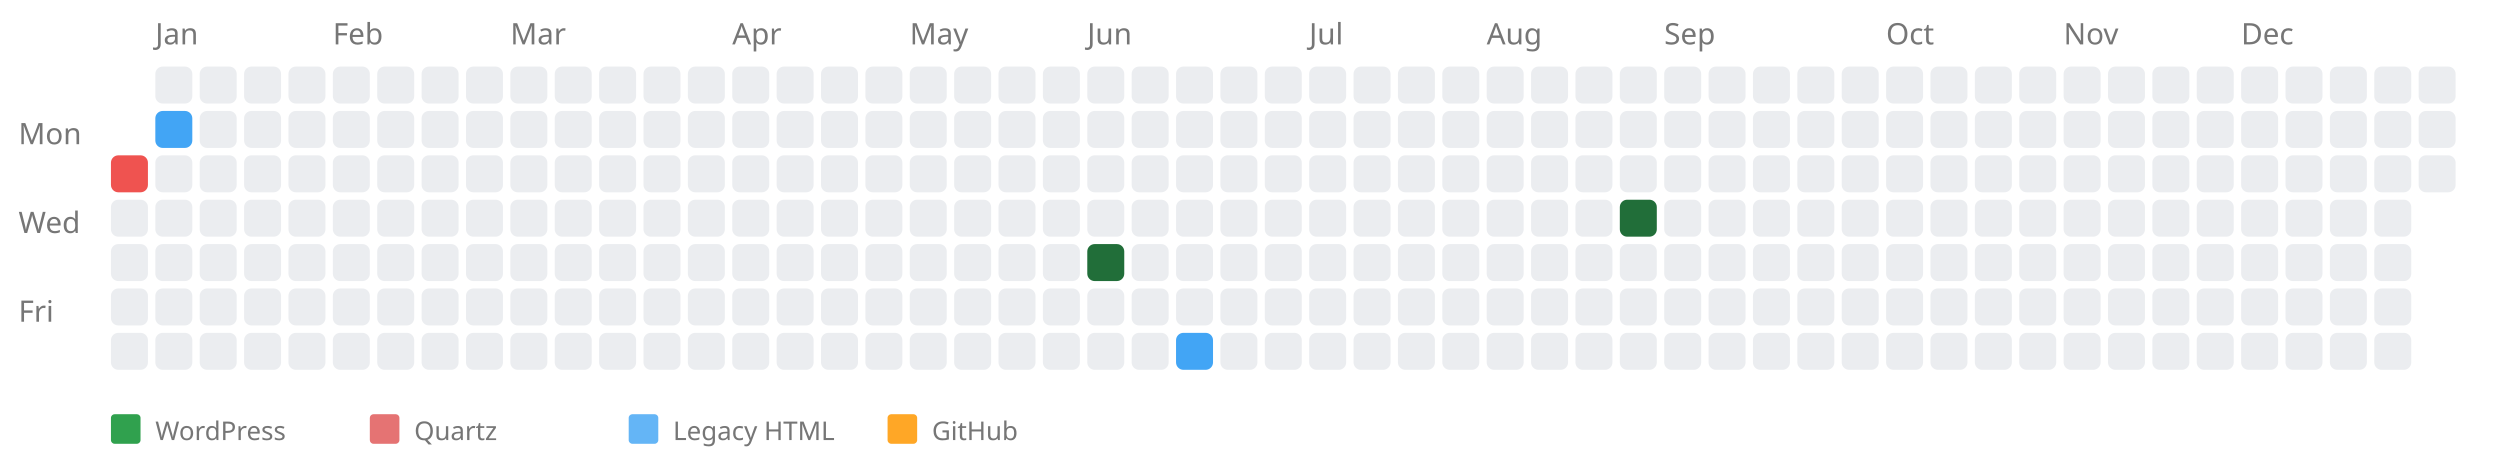
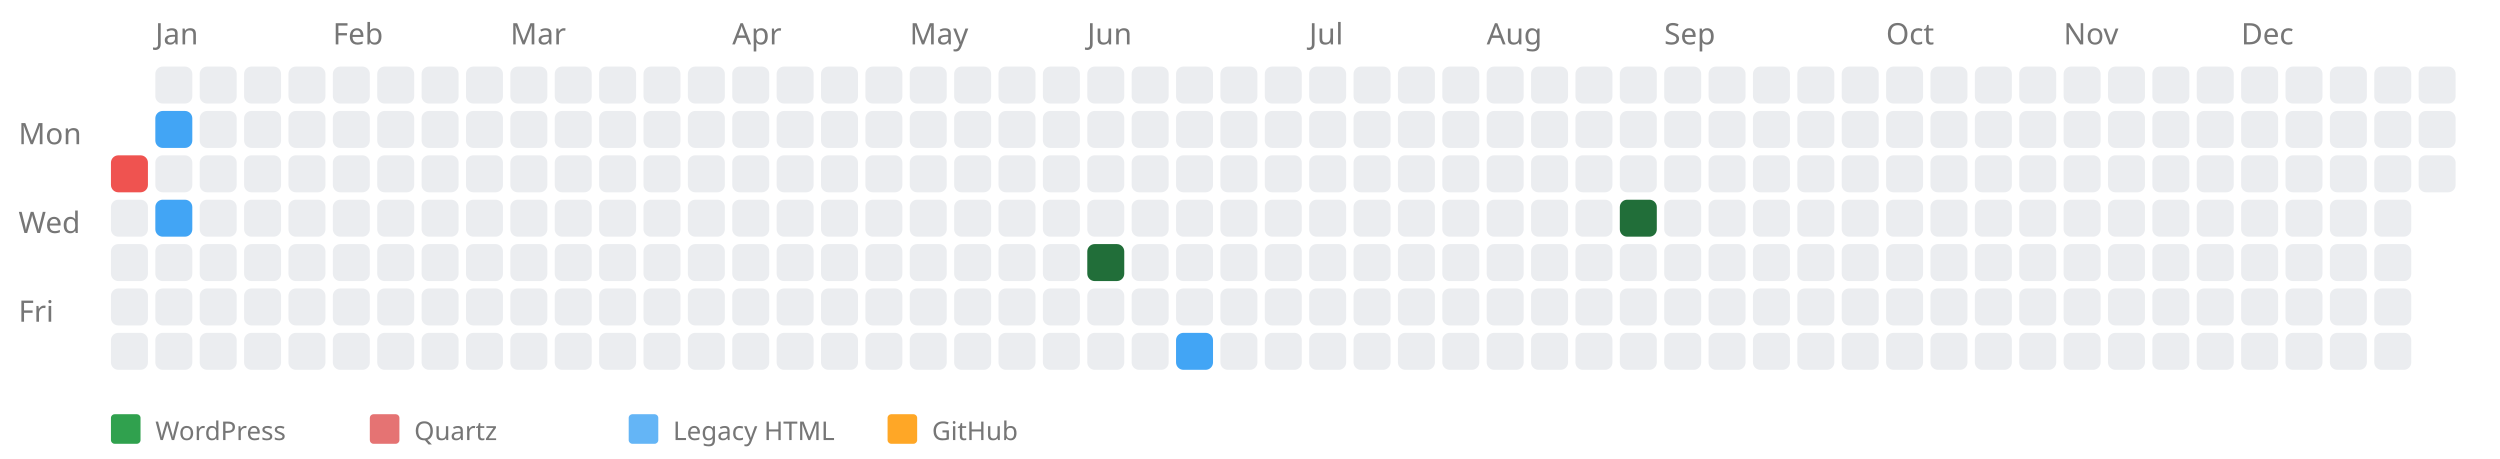
<svg xmlns="http://www.w3.org/2000/svg" width="676" height="124" style="background-color: white;">
  <text x="5" y="39" font-family="sans-serif" font-size="8" fill="#767676">Mon</text>
  <text x="5" y="63" font-family="sans-serif" font-size="8" fill="#767676">Wed</text>
  <text x="5" y="87" font-family="sans-serif" font-size="8" fill="#767676">Fri</text>
  <a href="https://kreier.github.io/quartz/Diary/2013">
    <rect x="30" y="42" width="10" height="10" fill="#ef5350" rx="2" ry="2" />
  </a>
  <rect x="30" y="54" width="10" height="10" fill="#ebedf0" rx="2" ry="2" />
  <rect x="30" y="66" width="10" height="10" fill="#ebedf0" rx="2" ry="2" />
  <rect x="30" y="78" width="10" height="10" fill="#ebedf0" rx="2" ry="2" />
  <rect x="30" y="90" width="10" height="10" fill="#ebedf0" rx="2" ry="2" />
  <text x="42" y="12" font-family="sans-serif" font-size="8" fill="#767676">Jan</text>
  <rect x="42" y="18" width="10" height="10" fill="#ebedf0" rx="2" ry="2" />
  <a href="https://saiht.de/legacy/urlaub/2012_westeuropa.html">
    <rect x="42" y="30" width="10" height="10" fill="#42a5f5" rx="2" ry="2" />
  </a>
  <rect x="42" y="42" width="10" height="10" fill="#ebedf0" rx="2" ry="2" />
-   <rect x="42" y="54" width="10" height="10" fill="#ebedf0" rx="2" ry="2" />
+   <a href="https://saiht.de/legacy/projekte/umfang.html">
+     <rect x="42" y="54" width="10" height="10" fill="#42a5f5" rx="2" ry="2" />
+   </a>
  <rect x="42" y="66" width="10" height="10" fill="#ebedf0" rx="2" ry="2" />
  <rect x="42" y="78" width="10" height="10" fill="#ebedf0" rx="2" ry="2" />
  <rect x="42" y="90" width="10" height="10" fill="#ebedf0" rx="2" ry="2" />
  <rect x="54" y="18" width="10" height="10" fill="#ebedf0" rx="2" ry="2" />
  <rect x="54" y="30" width="10" height="10" fill="#ebedf0" rx="2" ry="2" />
  <rect x="54" y="42" width="10" height="10" fill="#ebedf0" rx="2" ry="2" />
  <rect x="54" y="54" width="10" height="10" fill="#ebedf0" rx="2" ry="2" />
  <rect x="54" y="66" width="10" height="10" fill="#ebedf0" rx="2" ry="2" />
  <rect x="54" y="78" width="10" height="10" fill="#ebedf0" rx="2" ry="2" />
  <rect x="54" y="90" width="10" height="10" fill="#ebedf0" rx="2" ry="2" />
  <rect x="66" y="18" width="10" height="10" fill="#ebedf0" rx="2" ry="2" />
  <rect x="66" y="30" width="10" height="10" fill="#ebedf0" rx="2" ry="2" />
  <rect x="66" y="42" width="10" height="10" fill="#ebedf0" rx="2" ry="2" />
  <rect x="66" y="54" width="10" height="10" fill="#ebedf0" rx="2" ry="2" />
  <rect x="66" y="66" width="10" height="10" fill="#ebedf0" rx="2" ry="2" />
  <rect x="66" y="78" width="10" height="10" fill="#ebedf0" rx="2" ry="2" />
  <rect x="66" y="90" width="10" height="10" fill="#ebedf0" rx="2" ry="2" />
  <rect x="78" y="18" width="10" height="10" fill="#ebedf0" rx="2" ry="2" />
  <rect x="78" y="30" width="10" height="10" fill="#ebedf0" rx="2" ry="2" />
  <rect x="78" y="42" width="10" height="10" fill="#ebedf0" rx="2" ry="2" />
  <rect x="78" y="54" width="10" height="10" fill="#ebedf0" rx="2" ry="2" />
  <rect x="78" y="66" width="10" height="10" fill="#ebedf0" rx="2" ry="2" />
  <rect x="78" y="78" width="10" height="10" fill="#ebedf0" rx="2" ry="2" />
  <rect x="78" y="90" width="10" height="10" fill="#ebedf0" rx="2" ry="2" />
  <text x="90" y="12" font-family="sans-serif" font-size="8" fill="#767676">Feb</text>
  <rect x="90" y="18" width="10" height="10" fill="#ebedf0" rx="2" ry="2" />
  <rect x="90" y="30" width="10" height="10" fill="#ebedf0" rx="2" ry="2" />
  <rect x="90" y="42" width="10" height="10" fill="#ebedf0" rx="2" ry="2" />
  <rect x="90" y="54" width="10" height="10" fill="#ebedf0" rx="2" ry="2" />
  <rect x="90" y="66" width="10" height="10" fill="#ebedf0" rx="2" ry="2" />
  <rect x="90" y="78" width="10" height="10" fill="#ebedf0" rx="2" ry="2" />
  <rect x="90" y="90" width="10" height="10" fill="#ebedf0" rx="2" ry="2" />
  <rect x="102" y="18" width="10" height="10" fill="#ebedf0" rx="2" ry="2" />
  <rect x="102" y="30" width="10" height="10" fill="#ebedf0" rx="2" ry="2" />
  <rect x="102" y="42" width="10" height="10" fill="#ebedf0" rx="2" ry="2" />
  <rect x="102" y="54" width="10" height="10" fill="#ebedf0" rx="2" ry="2" />
  <rect x="102" y="66" width="10" height="10" fill="#ebedf0" rx="2" ry="2" />
  <rect x="102" y="78" width="10" height="10" fill="#ebedf0" rx="2" ry="2" />
  <rect x="102" y="90" width="10" height="10" fill="#ebedf0" rx="2" ry="2" />
  <rect x="114" y="18" width="10" height="10" fill="#ebedf0" rx="2" ry="2" />
  <rect x="114" y="30" width="10" height="10" fill="#ebedf0" rx="2" ry="2" />
  <rect x="114" y="42" width="10" height="10" fill="#ebedf0" rx="2" ry="2" />
  <rect x="114" y="54" width="10" height="10" fill="#ebedf0" rx="2" ry="2" />
  <rect x="114" y="66" width="10" height="10" fill="#ebedf0" rx="2" ry="2" />
  <rect x="114" y="78" width="10" height="10" fill="#ebedf0" rx="2" ry="2" />
  <rect x="114" y="90" width="10" height="10" fill="#ebedf0" rx="2" ry="2" />
  <rect x="126" y="18" width="10" height="10" fill="#ebedf0" rx="2" ry="2" />
  <rect x="126" y="30" width="10" height="10" fill="#ebedf0" rx="2" ry="2" />
  <rect x="126" y="42" width="10" height="10" fill="#ebedf0" rx="2" ry="2" />
  <rect x="126" y="54" width="10" height="10" fill="#ebedf0" rx="2" ry="2" />
  <rect x="126" y="66" width="10" height="10" fill="#ebedf0" rx="2" ry="2" />
  <rect x="126" y="78" width="10" height="10" fill="#ebedf0" rx="2" ry="2" />
  <rect x="126" y="90" width="10" height="10" fill="#ebedf0" rx="2" ry="2" />
  <text x="138" y="12" font-family="sans-serif" font-size="8" fill="#767676">Mar</text>
  <rect x="138" y="18" width="10" height="10" fill="#ebedf0" rx="2" ry="2" />
  <rect x="138" y="30" width="10" height="10" fill="#ebedf0" rx="2" ry="2" />
  <rect x="138" y="42" width="10" height="10" fill="#ebedf0" rx="2" ry="2" />
  <rect x="138" y="54" width="10" height="10" fill="#ebedf0" rx="2" ry="2" />
  <rect x="138" y="66" width="10" height="10" fill="#ebedf0" rx="2" ry="2" />
  <rect x="138" y="78" width="10" height="10" fill="#ebedf0" rx="2" ry="2" />
  <rect x="138" y="90" width="10" height="10" fill="#ebedf0" rx="2" ry="2" />
  <rect x="150" y="18" width="10" height="10" fill="#ebedf0" rx="2" ry="2" />
  <rect x="150" y="30" width="10" height="10" fill="#ebedf0" rx="2" ry="2" />
  <rect x="150" y="42" width="10" height="10" fill="#ebedf0" rx="2" ry="2" />
  <rect x="150" y="54" width="10" height="10" fill="#ebedf0" rx="2" ry="2" />
  <rect x="150" y="66" width="10" height="10" fill="#ebedf0" rx="2" ry="2" />
  <rect x="150" y="78" width="10" height="10" fill="#ebedf0" rx="2" ry="2" />
  <rect x="150" y="90" width="10" height="10" fill="#ebedf0" rx="2" ry="2" />
  <rect x="162" y="18" width="10" height="10" fill="#ebedf0" rx="2" ry="2" />
  <rect x="162" y="30" width="10" height="10" fill="#ebedf0" rx="2" ry="2" />
  <rect x="162" y="42" width="10" height="10" fill="#ebedf0" rx="2" ry="2" />
  <rect x="162" y="54" width="10" height="10" fill="#ebedf0" rx="2" ry="2" />
  <rect x="162" y="66" width="10" height="10" fill="#ebedf0" rx="2" ry="2" />
  <rect x="162" y="78" width="10" height="10" fill="#ebedf0" rx="2" ry="2" />
  <rect x="162" y="90" width="10" height="10" fill="#ebedf0" rx="2" ry="2" />
  <rect x="174" y="18" width="10" height="10" fill="#ebedf0" rx="2" ry="2" />
  <rect x="174" y="30" width="10" height="10" fill="#ebedf0" rx="2" ry="2" />
  <rect x="174" y="42" width="10" height="10" fill="#ebedf0" rx="2" ry="2" />
  <rect x="174" y="54" width="10" height="10" fill="#ebedf0" rx="2" ry="2" />
  <rect x="174" y="66" width="10" height="10" fill="#ebedf0" rx="2" ry="2" />
  <rect x="174" y="78" width="10" height="10" fill="#ebedf0" rx="2" ry="2" />
  <rect x="174" y="90" width="10" height="10" fill="#ebedf0" rx="2" ry="2" />
  <rect x="186" y="18" width="10" height="10" fill="#ebedf0" rx="2" ry="2" />
  <rect x="186" y="30" width="10" height="10" fill="#ebedf0" rx="2" ry="2" />
  <rect x="186" y="42" width="10" height="10" fill="#ebedf0" rx="2" ry="2" />
  <rect x="186" y="54" width="10" height="10" fill="#ebedf0" rx="2" ry="2" />
  <rect x="186" y="66" width="10" height="10" fill="#ebedf0" rx="2" ry="2" />
  <rect x="186" y="78" width="10" height="10" fill="#ebedf0" rx="2" ry="2" />
  <rect x="186" y="90" width="10" height="10" fill="#ebedf0" rx="2" ry="2" />
  <text x="198" y="12" font-family="sans-serif" font-size="8" fill="#767676">Apr</text>
  <rect x="198" y="18" width="10" height="10" fill="#ebedf0" rx="2" ry="2" />
  <rect x="198" y="30" width="10" height="10" fill="#ebedf0" rx="2" ry="2" />
  <rect x="198" y="42" width="10" height="10" fill="#ebedf0" rx="2" ry="2" />
  <rect x="198" y="54" width="10" height="10" fill="#ebedf0" rx="2" ry="2" />
  <rect x="198" y="66" width="10" height="10" fill="#ebedf0" rx="2" ry="2" />
  <rect x="198" y="78" width="10" height="10" fill="#ebedf0" rx="2" ry="2" />
  <rect x="198" y="90" width="10" height="10" fill="#ebedf0" rx="2" ry="2" />
  <rect x="210" y="18" width="10" height="10" fill="#ebedf0" rx="2" ry="2" />
  <rect x="210" y="30" width="10" height="10" fill="#ebedf0" rx="2" ry="2" />
  <rect x="210" y="42" width="10" height="10" fill="#ebedf0" rx="2" ry="2" />
  <rect x="210" y="54" width="10" height="10" fill="#ebedf0" rx="2" ry="2" />
  <rect x="210" y="66" width="10" height="10" fill="#ebedf0" rx="2" ry="2" />
  <rect x="210" y="78" width="10" height="10" fill="#ebedf0" rx="2" ry="2" />
  <rect x="210" y="90" width="10" height="10" fill="#ebedf0" rx="2" ry="2" />
  <rect x="222" y="18" width="10" height="10" fill="#ebedf0" rx="2" ry="2" />
  <rect x="222" y="30" width="10" height="10" fill="#ebedf0" rx="2" ry="2" />
  <rect x="222" y="42" width="10" height="10" fill="#ebedf0" rx="2" ry="2" />
  <rect x="222" y="54" width="10" height="10" fill="#ebedf0" rx="2" ry="2" />
  <rect x="222" y="66" width="10" height="10" fill="#ebedf0" rx="2" ry="2" />
  <rect x="222" y="78" width="10" height="10" fill="#ebedf0" rx="2" ry="2" />
  <rect x="222" y="90" width="10" height="10" fill="#ebedf0" rx="2" ry="2" />
  <rect x="234" y="18" width="10" height="10" fill="#ebedf0" rx="2" ry="2" />
  <rect x="234" y="30" width="10" height="10" fill="#ebedf0" rx="2" ry="2" />
  <rect x="234" y="42" width="10" height="10" fill="#ebedf0" rx="2" ry="2" />
  <rect x="234" y="54" width="10" height="10" fill="#ebedf0" rx="2" ry="2" />
  <rect x="234" y="66" width="10" height="10" fill="#ebedf0" rx="2" ry="2" />
  <rect x="234" y="78" width="10" height="10" fill="#ebedf0" rx="2" ry="2" />
  <rect x="234" y="90" width="10" height="10" fill="#ebedf0" rx="2" ry="2" />
  <text x="246" y="12" font-family="sans-serif" font-size="8" fill="#767676">May</text>
  <rect x="246" y="18" width="10" height="10" fill="#ebedf0" rx="2" ry="2" />
  <rect x="246" y="30" width="10" height="10" fill="#ebedf0" rx="2" ry="2" />
  <rect x="246" y="42" width="10" height="10" fill="#ebedf0" rx="2" ry="2" />
  <rect x="246" y="54" width="10" height="10" fill="#ebedf0" rx="2" ry="2" />
  <rect x="246" y="66" width="10" height="10" fill="#ebedf0" rx="2" ry="2" />
  <rect x="246" y="78" width="10" height="10" fill="#ebedf0" rx="2" ry="2" />
  <rect x="246" y="90" width="10" height="10" fill="#ebedf0" rx="2" ry="2" />
  <rect x="258" y="18" width="10" height="10" fill="#ebedf0" rx="2" ry="2" />
  <rect x="258" y="30" width="10" height="10" fill="#ebedf0" rx="2" ry="2" />
  <rect x="258" y="42" width="10" height="10" fill="#ebedf0" rx="2" ry="2" />
  <rect x="258" y="54" width="10" height="10" fill="#ebedf0" rx="2" ry="2" />
  <rect x="258" y="66" width="10" height="10" fill="#ebedf0" rx="2" ry="2" />
  <rect x="258" y="78" width="10" height="10" fill="#ebedf0" rx="2" ry="2" />
  <rect x="258" y="90" width="10" height="10" fill="#ebedf0" rx="2" ry="2" />
  <rect x="270" y="18" width="10" height="10" fill="#ebedf0" rx="2" ry="2" />
  <rect x="270" y="30" width="10" height="10" fill="#ebedf0" rx="2" ry="2" />
  <rect x="270" y="42" width="10" height="10" fill="#ebedf0" rx="2" ry="2" />
  <rect x="270" y="54" width="10" height="10" fill="#ebedf0" rx="2" ry="2" />
  <rect x="270" y="66" width="10" height="10" fill="#ebedf0" rx="2" ry="2" />
  <rect x="270" y="78" width="10" height="10" fill="#ebedf0" rx="2" ry="2" />
  <rect x="270" y="90" width="10" height="10" fill="#ebedf0" rx="2" ry="2" />
  <rect x="282" y="18" width="10" height="10" fill="#ebedf0" rx="2" ry="2" />
  <rect x="282" y="30" width="10" height="10" fill="#ebedf0" rx="2" ry="2" />
  <rect x="282" y="42" width="10" height="10" fill="#ebedf0" rx="2" ry="2" />
  <rect x="282" y="54" width="10" height="10" fill="#ebedf0" rx="2" ry="2" />
  <rect x="282" y="66" width="10" height="10" fill="#ebedf0" rx="2" ry="2" />
  <rect x="282" y="78" width="10" height="10" fill="#ebedf0" rx="2" ry="2" />
  <rect x="282" y="90" width="10" height="10" fill="#ebedf0" rx="2" ry="2" />
  <text x="294" y="12" font-family="sans-serif" font-size="8" fill="#767676">Jun</text>
  <rect x="294" y="18" width="10" height="10" fill="#ebedf0" rx="2" ry="2" />
  <rect x="294" y="30" width="10" height="10" fill="#ebedf0" rx="2" ry="2" />
  <rect x="294" y="42" width="10" height="10" fill="#ebedf0" rx="2" ry="2" />
  <rect x="294" y="54" width="10" height="10" fill="#ebedf0" rx="2" ry="2" />
  <a href="https://saiht.de/blog/2013/06/06/baumhaus-ebene-eins/">
    <rect x="294" y="66" width="10" height="10" fill="#216e39" rx="2" ry="2" />
  </a>
  <rect x="294" y="78" width="10" height="10" fill="#ebedf0" rx="2" ry="2" />
  <rect x="294" y="90" width="10" height="10" fill="#ebedf0" rx="2" ry="2" />
  <rect x="306" y="18" width="10" height="10" fill="#ebedf0" rx="2" ry="2" />
  <rect x="306" y="30" width="10" height="10" fill="#ebedf0" rx="2" ry="2" />
  <rect x="306" y="42" width="10" height="10" fill="#ebedf0" rx="2" ry="2" />
  <rect x="306" y="54" width="10" height="10" fill="#ebedf0" rx="2" ry="2" />
  <rect x="306" y="66" width="10" height="10" fill="#ebedf0" rx="2" ry="2" />
  <rect x="306" y="78" width="10" height="10" fill="#ebedf0" rx="2" ry="2" />
  <rect x="306" y="90" width="10" height="10" fill="#ebedf0" rx="2" ry="2" />
  <rect x="318" y="18" width="10" height="10" fill="#ebedf0" rx="2" ry="2" />
  <rect x="318" y="30" width="10" height="10" fill="#ebedf0" rx="2" ry="2" />
  <rect x="318" y="42" width="10" height="10" fill="#ebedf0" rx="2" ry="2" />
  <rect x="318" y="54" width="10" height="10" fill="#ebedf0" rx="2" ry="2" />
  <rect x="318" y="66" width="10" height="10" fill="#ebedf0" rx="2" ry="2" />
  <rect x="318" y="78" width="10" height="10" fill="#ebedf0" rx="2" ry="2" />
  <a href="https://saiht.de/legacy/urlaub/urlaub.html">
    <rect x="318" y="90" width="10" height="10" fill="#42a5f5" rx="2" ry="2" />
  </a>
  <rect x="330" y="18" width="10" height="10" fill="#ebedf0" rx="2" ry="2" />
  <rect x="330" y="30" width="10" height="10" fill="#ebedf0" rx="2" ry="2" />
  <rect x="330" y="42" width="10" height="10" fill="#ebedf0" rx="2" ry="2" />
  <rect x="330" y="54" width="10" height="10" fill="#ebedf0" rx="2" ry="2" />
  <rect x="330" y="66" width="10" height="10" fill="#ebedf0" rx="2" ry="2" />
  <rect x="330" y="78" width="10" height="10" fill="#ebedf0" rx="2" ry="2" />
  <rect x="330" y="90" width="10" height="10" fill="#ebedf0" rx="2" ry="2" />
  <rect x="342" y="18" width="10" height="10" fill="#ebedf0" rx="2" ry="2" />
  <rect x="342" y="30" width="10" height="10" fill="#ebedf0" rx="2" ry="2" />
  <rect x="342" y="42" width="10" height="10" fill="#ebedf0" rx="2" ry="2" />
  <rect x="342" y="54" width="10" height="10" fill="#ebedf0" rx="2" ry="2" />
  <rect x="342" y="66" width="10" height="10" fill="#ebedf0" rx="2" ry="2" />
  <rect x="342" y="78" width="10" height="10" fill="#ebedf0" rx="2" ry="2" />
  <rect x="342" y="90" width="10" height="10" fill="#ebedf0" rx="2" ry="2" />
  <text x="354" y="12" font-family="sans-serif" font-size="8" fill="#767676">Jul</text>
  <rect x="354" y="18" width="10" height="10" fill="#ebedf0" rx="2" ry="2" />
  <rect x="354" y="30" width="10" height="10" fill="#ebedf0" rx="2" ry="2" />
  <rect x="354" y="42" width="10" height="10" fill="#ebedf0" rx="2" ry="2" />
  <rect x="354" y="54" width="10" height="10" fill="#ebedf0" rx="2" ry="2" />
  <rect x="354" y="66" width="10" height="10" fill="#ebedf0" rx="2" ry="2" />
  <rect x="354" y="78" width="10" height="10" fill="#ebedf0" rx="2" ry="2" />
  <rect x="354" y="90" width="10" height="10" fill="#ebedf0" rx="2" ry="2" />
  <rect x="366" y="18" width="10" height="10" fill="#ebedf0" rx="2" ry="2" />
  <rect x="366" y="30" width="10" height="10" fill="#ebedf0" rx="2" ry="2" />
  <rect x="366" y="42" width="10" height="10" fill="#ebedf0" rx="2" ry="2" />
  <rect x="366" y="54" width="10" height="10" fill="#ebedf0" rx="2" ry="2" />
  <rect x="366" y="66" width="10" height="10" fill="#ebedf0" rx="2" ry="2" />
  <rect x="366" y="78" width="10" height="10" fill="#ebedf0" rx="2" ry="2" />
  <rect x="366" y="90" width="10" height="10" fill="#ebedf0" rx="2" ry="2" />
  <rect x="378" y="18" width="10" height="10" fill="#ebedf0" rx="2" ry="2" />
  <rect x="378" y="30" width="10" height="10" fill="#ebedf0" rx="2" ry="2" />
  <rect x="378" y="42" width="10" height="10" fill="#ebedf0" rx="2" ry="2" />
  <rect x="378" y="54" width="10" height="10" fill="#ebedf0" rx="2" ry="2" />
  <rect x="378" y="66" width="10" height="10" fill="#ebedf0" rx="2" ry="2" />
  <rect x="378" y="78" width="10" height="10" fill="#ebedf0" rx="2" ry="2" />
  <rect x="378" y="90" width="10" height="10" fill="#ebedf0" rx="2" ry="2" />
  <rect x="390" y="18" width="10" height="10" fill="#ebedf0" rx="2" ry="2" />
  <rect x="390" y="30" width="10" height="10" fill="#ebedf0" rx="2" ry="2" />
  <rect x="390" y="42" width="10" height="10" fill="#ebedf0" rx="2" ry="2" />
  <rect x="390" y="54" width="10" height="10" fill="#ebedf0" rx="2" ry="2" />
  <rect x="390" y="66" width="10" height="10" fill="#ebedf0" rx="2" ry="2" />
  <rect x="390" y="78" width="10" height="10" fill="#ebedf0" rx="2" ry="2" />
  <rect x="390" y="90" width="10" height="10" fill="#ebedf0" rx="2" ry="2" />
  <text x="402" y="12" font-family="sans-serif" font-size="8" fill="#767676">Aug</text>
  <rect x="402" y="18" width="10" height="10" fill="#ebedf0" rx="2" ry="2" />
  <rect x="402" y="30" width="10" height="10" fill="#ebedf0" rx="2" ry="2" />
  <rect x="402" y="42" width="10" height="10" fill="#ebedf0" rx="2" ry="2" />
  <rect x="402" y="54" width="10" height="10" fill="#ebedf0" rx="2" ry="2" />
  <rect x="402" y="66" width="10" height="10" fill="#ebedf0" rx="2" ry="2" />
  <rect x="402" y="78" width="10" height="10" fill="#ebedf0" rx="2" ry="2" />
  <rect x="402" y="90" width="10" height="10" fill="#ebedf0" rx="2" ry="2" />
  <rect x="414" y="18" width="10" height="10" fill="#ebedf0" rx="2" ry="2" />
  <rect x="414" y="30" width="10" height="10" fill="#ebedf0" rx="2" ry="2" />
  <rect x="414" y="42" width="10" height="10" fill="#ebedf0" rx="2" ry="2" />
  <rect x="414" y="54" width="10" height="10" fill="#ebedf0" rx="2" ry="2" />
  <rect x="414" y="66" width="10" height="10" fill="#ebedf0" rx="2" ry="2" />
  <rect x="414" y="78" width="10" height="10" fill="#ebedf0" rx="2" ry="2" />
  <rect x="414" y="90" width="10" height="10" fill="#ebedf0" rx="2" ry="2" />
  <rect x="426" y="18" width="10" height="10" fill="#ebedf0" rx="2" ry="2" />
  <rect x="426" y="30" width="10" height="10" fill="#ebedf0" rx="2" ry="2" />
  <rect x="426" y="42" width="10" height="10" fill="#ebedf0" rx="2" ry="2" />
  <rect x="426" y="54" width="10" height="10" fill="#ebedf0" rx="2" ry="2" />
  <rect x="426" y="66" width="10" height="10" fill="#ebedf0" rx="2" ry="2" />
  <rect x="426" y="78" width="10" height="10" fill="#ebedf0" rx="2" ry="2" />
  <rect x="426" y="90" width="10" height="10" fill="#ebedf0" rx="2" ry="2" />
  <rect x="438" y="18" width="10" height="10" fill="#ebedf0" rx="2" ry="2" />
  <rect x="438" y="30" width="10" height="10" fill="#ebedf0" rx="2" ry="2" />
  <rect x="438" y="42" width="10" height="10" fill="#ebedf0" rx="2" ry="2" />
  <a href="https://saiht.de/blog/2013/08/28/projektbeginn-baumhaus/">
    <rect x="438" y="54" width="10" height="10" fill="#216e39" rx="2" ry="2" />
  </a>
  <rect x="438" y="66" width="10" height="10" fill="#ebedf0" rx="2" ry="2" />
  <rect x="438" y="78" width="10" height="10" fill="#ebedf0" rx="2" ry="2" />
  <rect x="438" y="90" width="10" height="10" fill="#ebedf0" rx="2" ry="2" />
  <text x="450" y="12" font-family="sans-serif" font-size="8" fill="#767676">Sep</text>
  <rect x="450" y="18" width="10" height="10" fill="#ebedf0" rx="2" ry="2" />
  <rect x="450" y="30" width="10" height="10" fill="#ebedf0" rx="2" ry="2" />
  <rect x="450" y="42" width="10" height="10" fill="#ebedf0" rx="2" ry="2" />
  <rect x="450" y="54" width="10" height="10" fill="#ebedf0" rx="2" ry="2" />
  <rect x="450" y="66" width="10" height="10" fill="#ebedf0" rx="2" ry="2" />
  <rect x="450" y="78" width="10" height="10" fill="#ebedf0" rx="2" ry="2" />
  <rect x="450" y="90" width="10" height="10" fill="#ebedf0" rx="2" ry="2" />
  <rect x="462" y="18" width="10" height="10" fill="#ebedf0" rx="2" ry="2" />
  <rect x="462" y="30" width="10" height="10" fill="#ebedf0" rx="2" ry="2" />
  <rect x="462" y="42" width="10" height="10" fill="#ebedf0" rx="2" ry="2" />
  <rect x="462" y="54" width="10" height="10" fill="#ebedf0" rx="2" ry="2" />
  <rect x="462" y="66" width="10" height="10" fill="#ebedf0" rx="2" ry="2" />
  <rect x="462" y="78" width="10" height="10" fill="#ebedf0" rx="2" ry="2" />
  <rect x="462" y="90" width="10" height="10" fill="#ebedf0" rx="2" ry="2" />
  <rect x="474" y="18" width="10" height="10" fill="#ebedf0" rx="2" ry="2" />
  <rect x="474" y="30" width="10" height="10" fill="#ebedf0" rx="2" ry="2" />
  <rect x="474" y="42" width="10" height="10" fill="#ebedf0" rx="2" ry="2" />
  <rect x="474" y="54" width="10" height="10" fill="#ebedf0" rx="2" ry="2" />
  <rect x="474" y="66" width="10" height="10" fill="#ebedf0" rx="2" ry="2" />
  <rect x="474" y="78" width="10" height="10" fill="#ebedf0" rx="2" ry="2" />
  <rect x="474" y="90" width="10" height="10" fill="#ebedf0" rx="2" ry="2" />
  <rect x="486" y="18" width="10" height="10" fill="#ebedf0" rx="2" ry="2" />
  <rect x="486" y="30" width="10" height="10" fill="#ebedf0" rx="2" ry="2" />
  <rect x="486" y="42" width="10" height="10" fill="#ebedf0" rx="2" ry="2" />
  <rect x="486" y="54" width="10" height="10" fill="#ebedf0" rx="2" ry="2" />
  <rect x="486" y="66" width="10" height="10" fill="#ebedf0" rx="2" ry="2" />
  <rect x="486" y="78" width="10" height="10" fill="#ebedf0" rx="2" ry="2" />
  <rect x="486" y="90" width="10" height="10" fill="#ebedf0" rx="2" ry="2" />
  <rect x="498" y="18" width="10" height="10" fill="#ebedf0" rx="2" ry="2" />
  <rect x="498" y="30" width="10" height="10" fill="#ebedf0" rx="2" ry="2" />
  <rect x="498" y="42" width="10" height="10" fill="#ebedf0" rx="2" ry="2" />
  <rect x="498" y="54" width="10" height="10" fill="#ebedf0" rx="2" ry="2" />
  <rect x="498" y="66" width="10" height="10" fill="#ebedf0" rx="2" ry="2" />
  <rect x="498" y="78" width="10" height="10" fill="#ebedf0" rx="2" ry="2" />
  <rect x="498" y="90" width="10" height="10" fill="#ebedf0" rx="2" ry="2" />
  <text x="510" y="12" font-family="sans-serif" font-size="8" fill="#767676">Oct</text>
  <rect x="510" y="18" width="10" height="10" fill="#ebedf0" rx="2" ry="2" />
  <rect x="510" y="30" width="10" height="10" fill="#ebedf0" rx="2" ry="2" />
  <rect x="510" y="42" width="10" height="10" fill="#ebedf0" rx="2" ry="2" />
  <rect x="510" y="54" width="10" height="10" fill="#ebedf0" rx="2" ry="2" />
  <rect x="510" y="66" width="10" height="10" fill="#ebedf0" rx="2" ry="2" />
  <rect x="510" y="78" width="10" height="10" fill="#ebedf0" rx="2" ry="2" />
  <rect x="510" y="90" width="10" height="10" fill="#ebedf0" rx="2" ry="2" />
  <rect x="522" y="18" width="10" height="10" fill="#ebedf0" rx="2" ry="2" />
  <rect x="522" y="30" width="10" height="10" fill="#ebedf0" rx="2" ry="2" />
  <rect x="522" y="42" width="10" height="10" fill="#ebedf0" rx="2" ry="2" />
  <rect x="522" y="54" width="10" height="10" fill="#ebedf0" rx="2" ry="2" />
  <rect x="522" y="66" width="10" height="10" fill="#ebedf0" rx="2" ry="2" />
  <rect x="522" y="78" width="10" height="10" fill="#ebedf0" rx="2" ry="2" />
  <rect x="522" y="90" width="10" height="10" fill="#ebedf0" rx="2" ry="2" />
  <rect x="534" y="18" width="10" height="10" fill="#ebedf0" rx="2" ry="2" />
  <rect x="534" y="30" width="10" height="10" fill="#ebedf0" rx="2" ry="2" />
  <rect x="534" y="42" width="10" height="10" fill="#ebedf0" rx="2" ry="2" />
  <rect x="534" y="54" width="10" height="10" fill="#ebedf0" rx="2" ry="2" />
  <rect x="534" y="66" width="10" height="10" fill="#ebedf0" rx="2" ry="2" />
  <rect x="534" y="78" width="10" height="10" fill="#ebedf0" rx="2" ry="2" />
  <rect x="534" y="90" width="10" height="10" fill="#ebedf0" rx="2" ry="2" />
  <rect x="546" y="18" width="10" height="10" fill="#ebedf0" rx="2" ry="2" />
  <rect x="546" y="30" width="10" height="10" fill="#ebedf0" rx="2" ry="2" />
  <rect x="546" y="42" width="10" height="10" fill="#ebedf0" rx="2" ry="2" />
  <rect x="546" y="54" width="10" height="10" fill="#ebedf0" rx="2" ry="2" />
  <rect x="546" y="66" width="10" height="10" fill="#ebedf0" rx="2" ry="2" />
  <rect x="546" y="78" width="10" height="10" fill="#ebedf0" rx="2" ry="2" />
  <rect x="546" y="90" width="10" height="10" fill="#ebedf0" rx="2" ry="2" />
  <text x="558" y="12" font-family="sans-serif" font-size="8" fill="#767676">Nov</text>
  <rect x="558" y="18" width="10" height="10" fill="#ebedf0" rx="2" ry="2" />
  <rect x="558" y="30" width="10" height="10" fill="#ebedf0" rx="2" ry="2" />
  <rect x="558" y="42" width="10" height="10" fill="#ebedf0" rx="2" ry="2" />
  <rect x="558" y="54" width="10" height="10" fill="#ebedf0" rx="2" ry="2" />
  <rect x="558" y="66" width="10" height="10" fill="#ebedf0" rx="2" ry="2" />
  <rect x="558" y="78" width="10" height="10" fill="#ebedf0" rx="2" ry="2" />
  <rect x="558" y="90" width="10" height="10" fill="#ebedf0" rx="2" ry="2" />
  <rect x="570" y="18" width="10" height="10" fill="#ebedf0" rx="2" ry="2" />
  <rect x="570" y="30" width="10" height="10" fill="#ebedf0" rx="2" ry="2" />
  <rect x="570" y="42" width="10" height="10" fill="#ebedf0" rx="2" ry="2" />
  <rect x="570" y="54" width="10" height="10" fill="#ebedf0" rx="2" ry="2" />
  <rect x="570" y="66" width="10" height="10" fill="#ebedf0" rx="2" ry="2" />
  <rect x="570" y="78" width="10" height="10" fill="#ebedf0" rx="2" ry="2" />
  <rect x="570" y="90" width="10" height="10" fill="#ebedf0" rx="2" ry="2" />
  <rect x="582" y="18" width="10" height="10" fill="#ebedf0" rx="2" ry="2" />
  <rect x="582" y="30" width="10" height="10" fill="#ebedf0" rx="2" ry="2" />
  <rect x="582" y="42" width="10" height="10" fill="#ebedf0" rx="2" ry="2" />
  <rect x="582" y="54" width="10" height="10" fill="#ebedf0" rx="2" ry="2" />
  <rect x="582" y="66" width="10" height="10" fill="#ebedf0" rx="2" ry="2" />
  <rect x="582" y="78" width="10" height="10" fill="#ebedf0" rx="2" ry="2" />
  <rect x="582" y="90" width="10" height="10" fill="#ebedf0" rx="2" ry="2" />
  <rect x="594" y="18" width="10" height="10" fill="#ebedf0" rx="2" ry="2" />
  <rect x="594" y="30" width="10" height="10" fill="#ebedf0" rx="2" ry="2" />
  <rect x="594" y="42" width="10" height="10" fill="#ebedf0" rx="2" ry="2" />
  <rect x="594" y="54" width="10" height="10" fill="#ebedf0" rx="2" ry="2" />
  <rect x="594" y="66" width="10" height="10" fill="#ebedf0" rx="2" ry="2" />
  <rect x="594" y="78" width="10" height="10" fill="#ebedf0" rx="2" ry="2" />
  <rect x="594" y="90" width="10" height="10" fill="#ebedf0" rx="2" ry="2" />
  <text x="606" y="12" font-family="sans-serif" font-size="8" fill="#767676">Dec</text>
  <rect x="606" y="18" width="10" height="10" fill="#ebedf0" rx="2" ry="2" />
  <rect x="606" y="30" width="10" height="10" fill="#ebedf0" rx="2" ry="2" />
  <rect x="606" y="42" width="10" height="10" fill="#ebedf0" rx="2" ry="2" />
  <rect x="606" y="54" width="10" height="10" fill="#ebedf0" rx="2" ry="2" />
  <rect x="606" y="66" width="10" height="10" fill="#ebedf0" rx="2" ry="2" />
  <rect x="606" y="78" width="10" height="10" fill="#ebedf0" rx="2" ry="2" />
  <rect x="606" y="90" width="10" height="10" fill="#ebedf0" rx="2" ry="2" />
  <rect x="618" y="18" width="10" height="10" fill="#ebedf0" rx="2" ry="2" />
  <rect x="618" y="30" width="10" height="10" fill="#ebedf0" rx="2" ry="2" />
  <rect x="618" y="42" width="10" height="10" fill="#ebedf0" rx="2" ry="2" />
  <rect x="618" y="54" width="10" height="10" fill="#ebedf0" rx="2" ry="2" />
  <rect x="618" y="66" width="10" height="10" fill="#ebedf0" rx="2" ry="2" />
  <rect x="618" y="78" width="10" height="10" fill="#ebedf0" rx="2" ry="2" />
  <rect x="618" y="90" width="10" height="10" fill="#ebedf0" rx="2" ry="2" />
  <rect x="630" y="18" width="10" height="10" fill="#ebedf0" rx="2" ry="2" />
  <rect x="630" y="30" width="10" height="10" fill="#ebedf0" rx="2" ry="2" />
  <rect x="630" y="42" width="10" height="10" fill="#ebedf0" rx="2" ry="2" />
  <rect x="630" y="54" width="10" height="10" fill="#ebedf0" rx="2" ry="2" />
  <rect x="630" y="66" width="10" height="10" fill="#ebedf0" rx="2" ry="2" />
  <rect x="630" y="78" width="10" height="10" fill="#ebedf0" rx="2" ry="2" />
  <rect x="630" y="90" width="10" height="10" fill="#ebedf0" rx="2" ry="2" />
  <rect x="642" y="18" width="10" height="10" fill="#ebedf0" rx="2" ry="2" />
  <rect x="642" y="30" width="10" height="10" fill="#ebedf0" rx="2" ry="2" />
  <rect x="642" y="42" width="10" height="10" fill="#ebedf0" rx="2" ry="2" />
  <rect x="642" y="54" width="10" height="10" fill="#ebedf0" rx="2" ry="2" />
  <rect x="642" y="66" width="10" height="10" fill="#ebedf0" rx="2" ry="2" />
  <rect x="642" y="78" width="10" height="10" fill="#ebedf0" rx="2" ry="2" />
  <rect x="642" y="90" width="10" height="10" fill="#ebedf0" rx="2" ry="2" />
  <rect x="654" y="18" width="10" height="10" fill="#ebedf0" rx="2" ry="2" />
  <rect x="654" y="30" width="10" height="10" fill="#ebedf0" rx="2" ry="2" />
  <rect x="654" y="42" width="10" height="10" fill="#ebedf0" rx="2" ry="2" />
  <rect x="30" y="112" width="8" height="8" fill="#30a14e" rx="1" ry="1" />
  <text x="42" y="119" font-family="sans-serif" font-size="7" fill="#767676">WordPress</text>
  <rect x="100" y="112" width="8" height="8" fill="#e57373" rx="1" ry="1" />
  <text x="112" y="119" font-family="sans-serif" font-size="7" fill="#767676">Quartz</text>
  <rect x="170" y="112" width="8" height="8" fill="#64b5f6" rx="1" ry="1" />
  <text x="182" y="119" font-family="sans-serif" font-size="7" fill="#767676">Legacy HTML</text>
  <rect x="240" y="112" width="8" height="8" fill="#ffa726" rx="1" ry="1" />
  <text x="252" y="119" font-family="sans-serif" font-size="7" fill="#767676">GitHub</text>
</svg>
